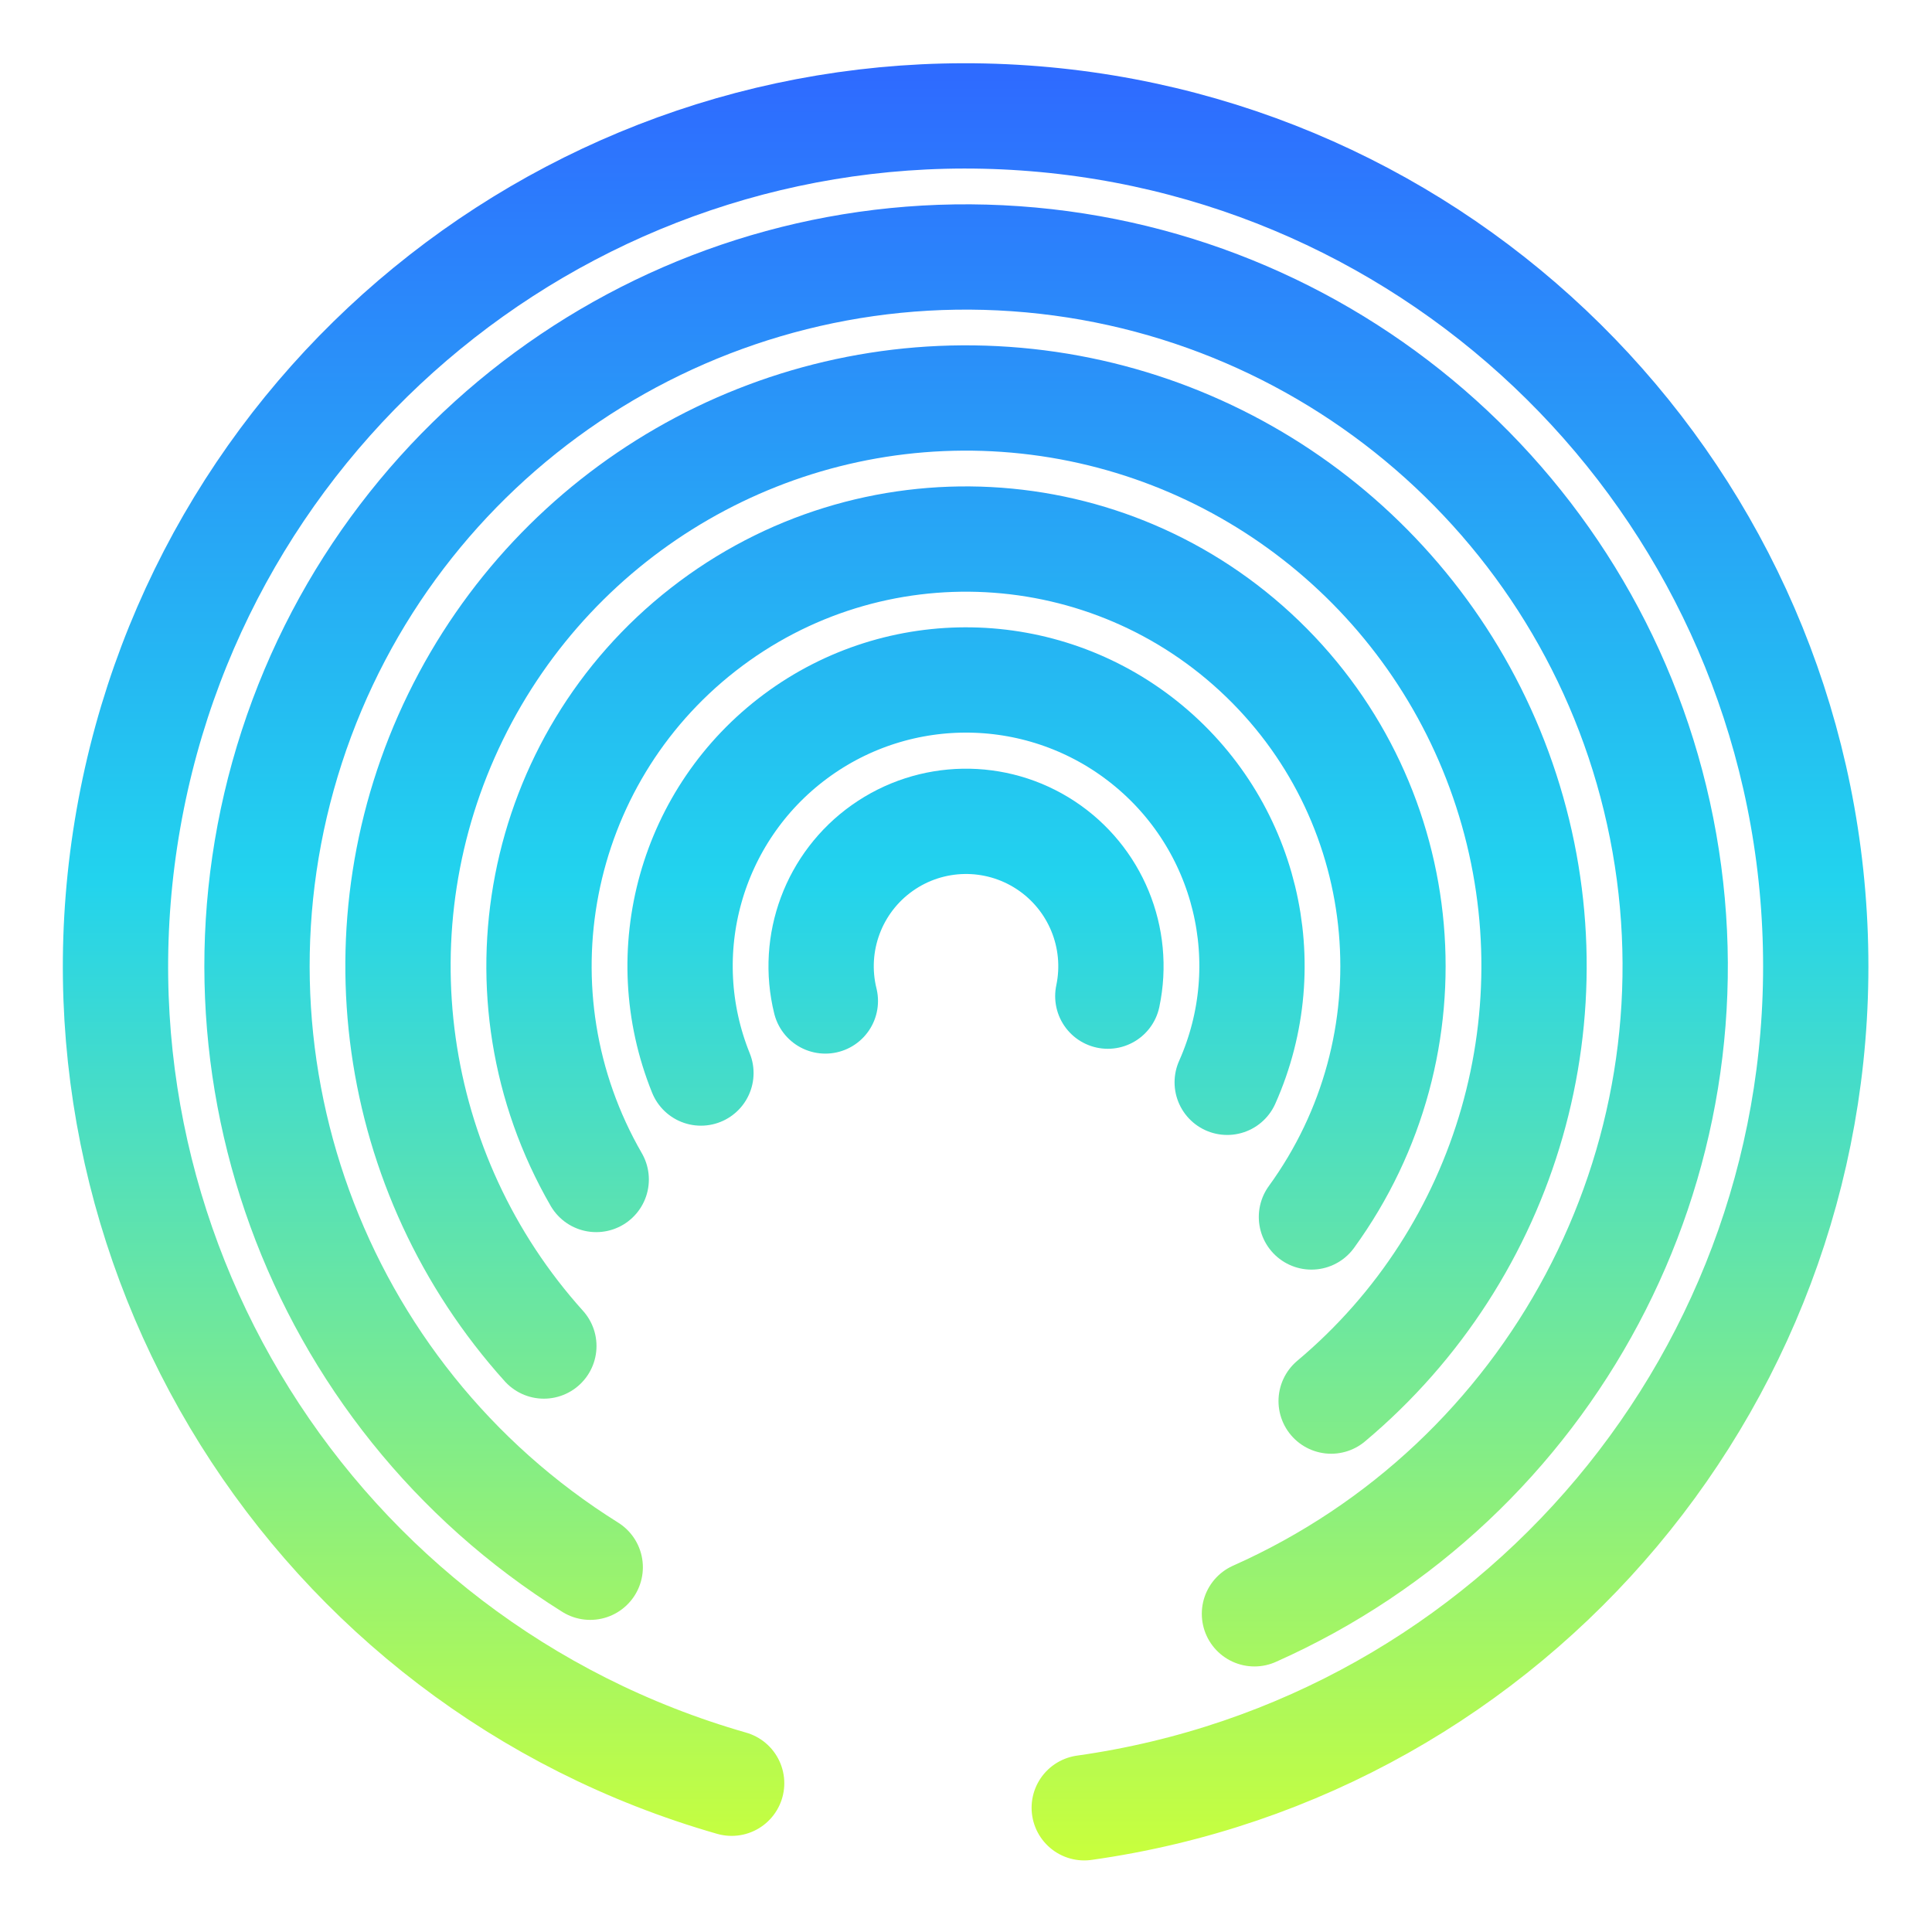
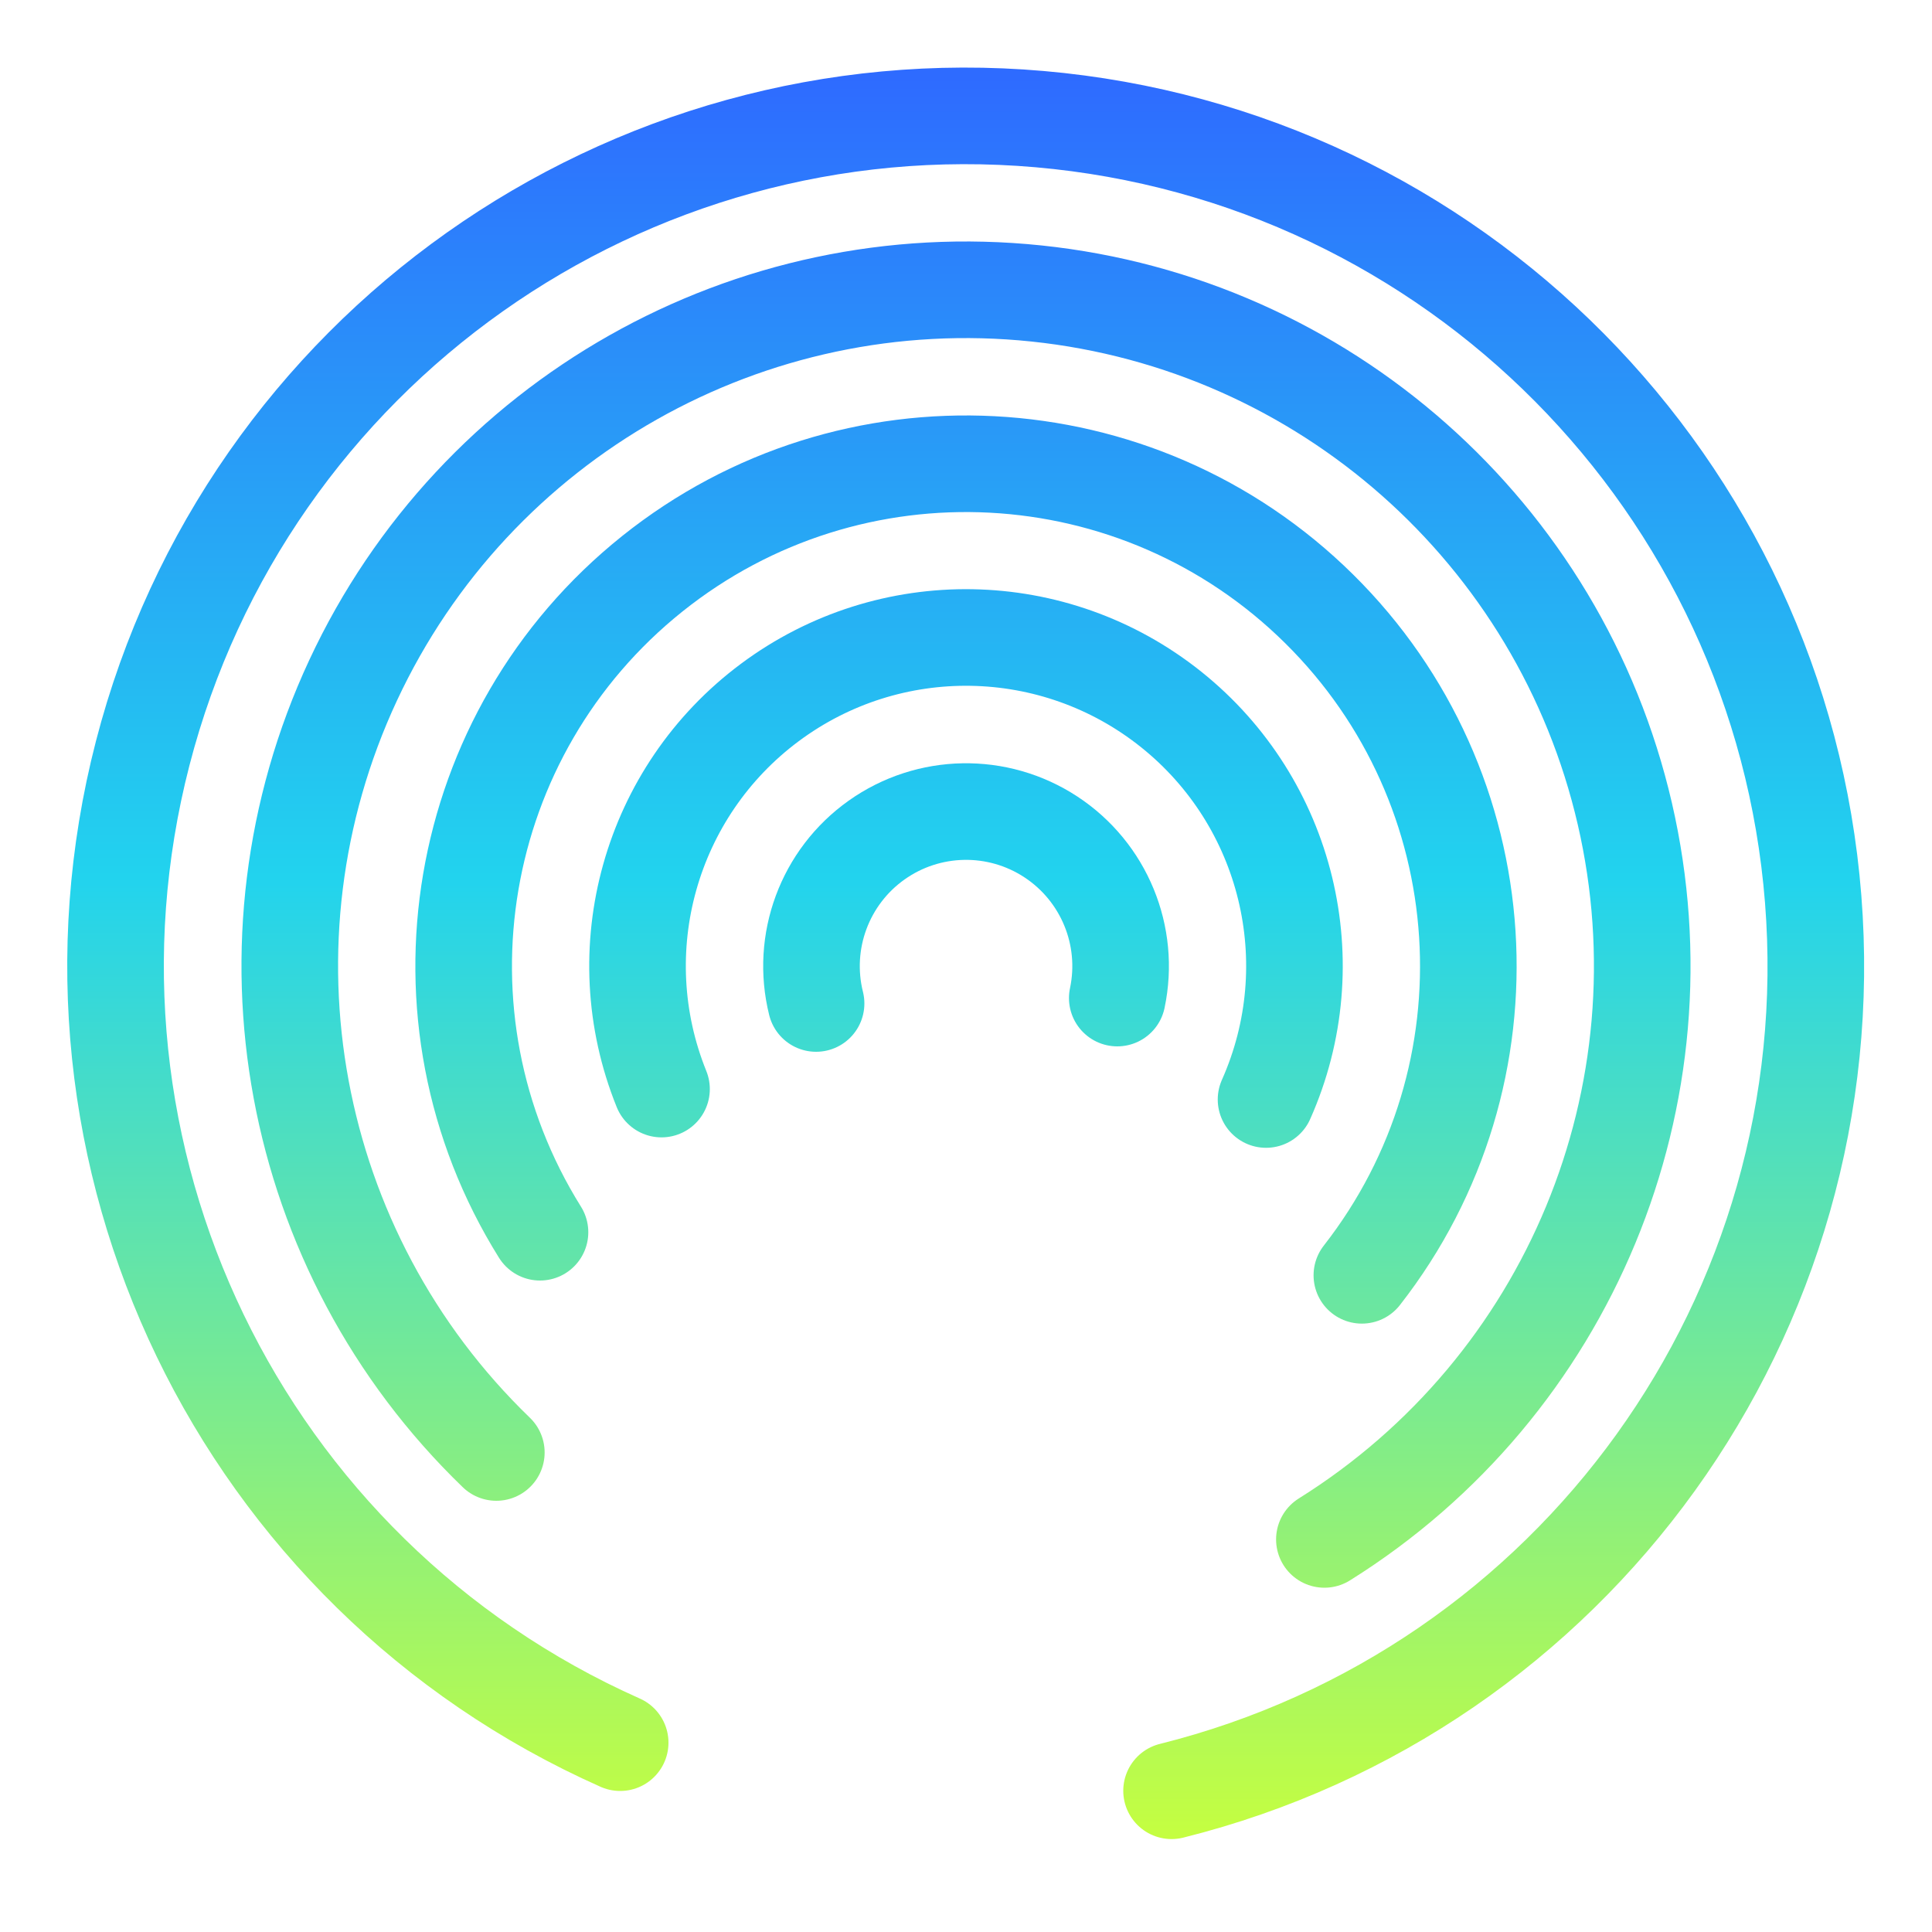
<svg xmlns="http://www.w3.org/2000/svg" viewBox="0 0 100 100" fill="none">
  <defs>
    <linearGradient id="fcPrint" x1="50" y1="4" x2="50" y2="96" gradientUnits="userSpaceOnUse">
      <stop offset="0" stop-color="#2E6BFF" />
      <stop offset="0.45" stop-color="#22D3EE" />
      <stop offset="1" stop-color="#C8FF3D" />
    </linearGradient>
  </defs>
-   <g stroke="url(#fcPrint)" stroke-width="5.45" stroke-linecap="round" fill="none">
-     <path d="M42.72 51.81 A7.50 7.50 0 1 1 57.34 51.56" />
-     <path d="M36.28 55.54 A14.80 14.80 0 1 1 63.52 56.02" />
-     <path d="M30.86 61.05 A22.10 22.10 0 1 1 67.88 62.99" />
-     <path d="M28.15 69.67 A29.40 29.40 0 1 1 68.90 72.52" />
-     <path d="M30.55 81.12 A36.70 36.70 0 1 1 64.93 83.53" />
-     <path d="M37.87 92.30 A44.00 44.00 0 1 1 56.12 93.57" />
+   <g stroke="url(#fcPrint)" stroke-width="5" stroke-linecap="round" fill="none">
+     <path d="M42.24 51.94 A8.00 8.00 0 1 1 57.83 51.66" />
+     <path d="M34.24 56.37 A17.00 17.00 0 1 1 65.53 56.91" />
+     <path d="M27.95 63.78 A26.00 26.00 0 1 1 70.49 66.01" />
+     <path d="M25.69 75.18 A35.00 35.00 0 1 1 68.55 79.68" />
+     <path d="M32.10 90.20 A44.00 44.00 0 1 1 60.64 92.69" />
  </g>
</svg>
